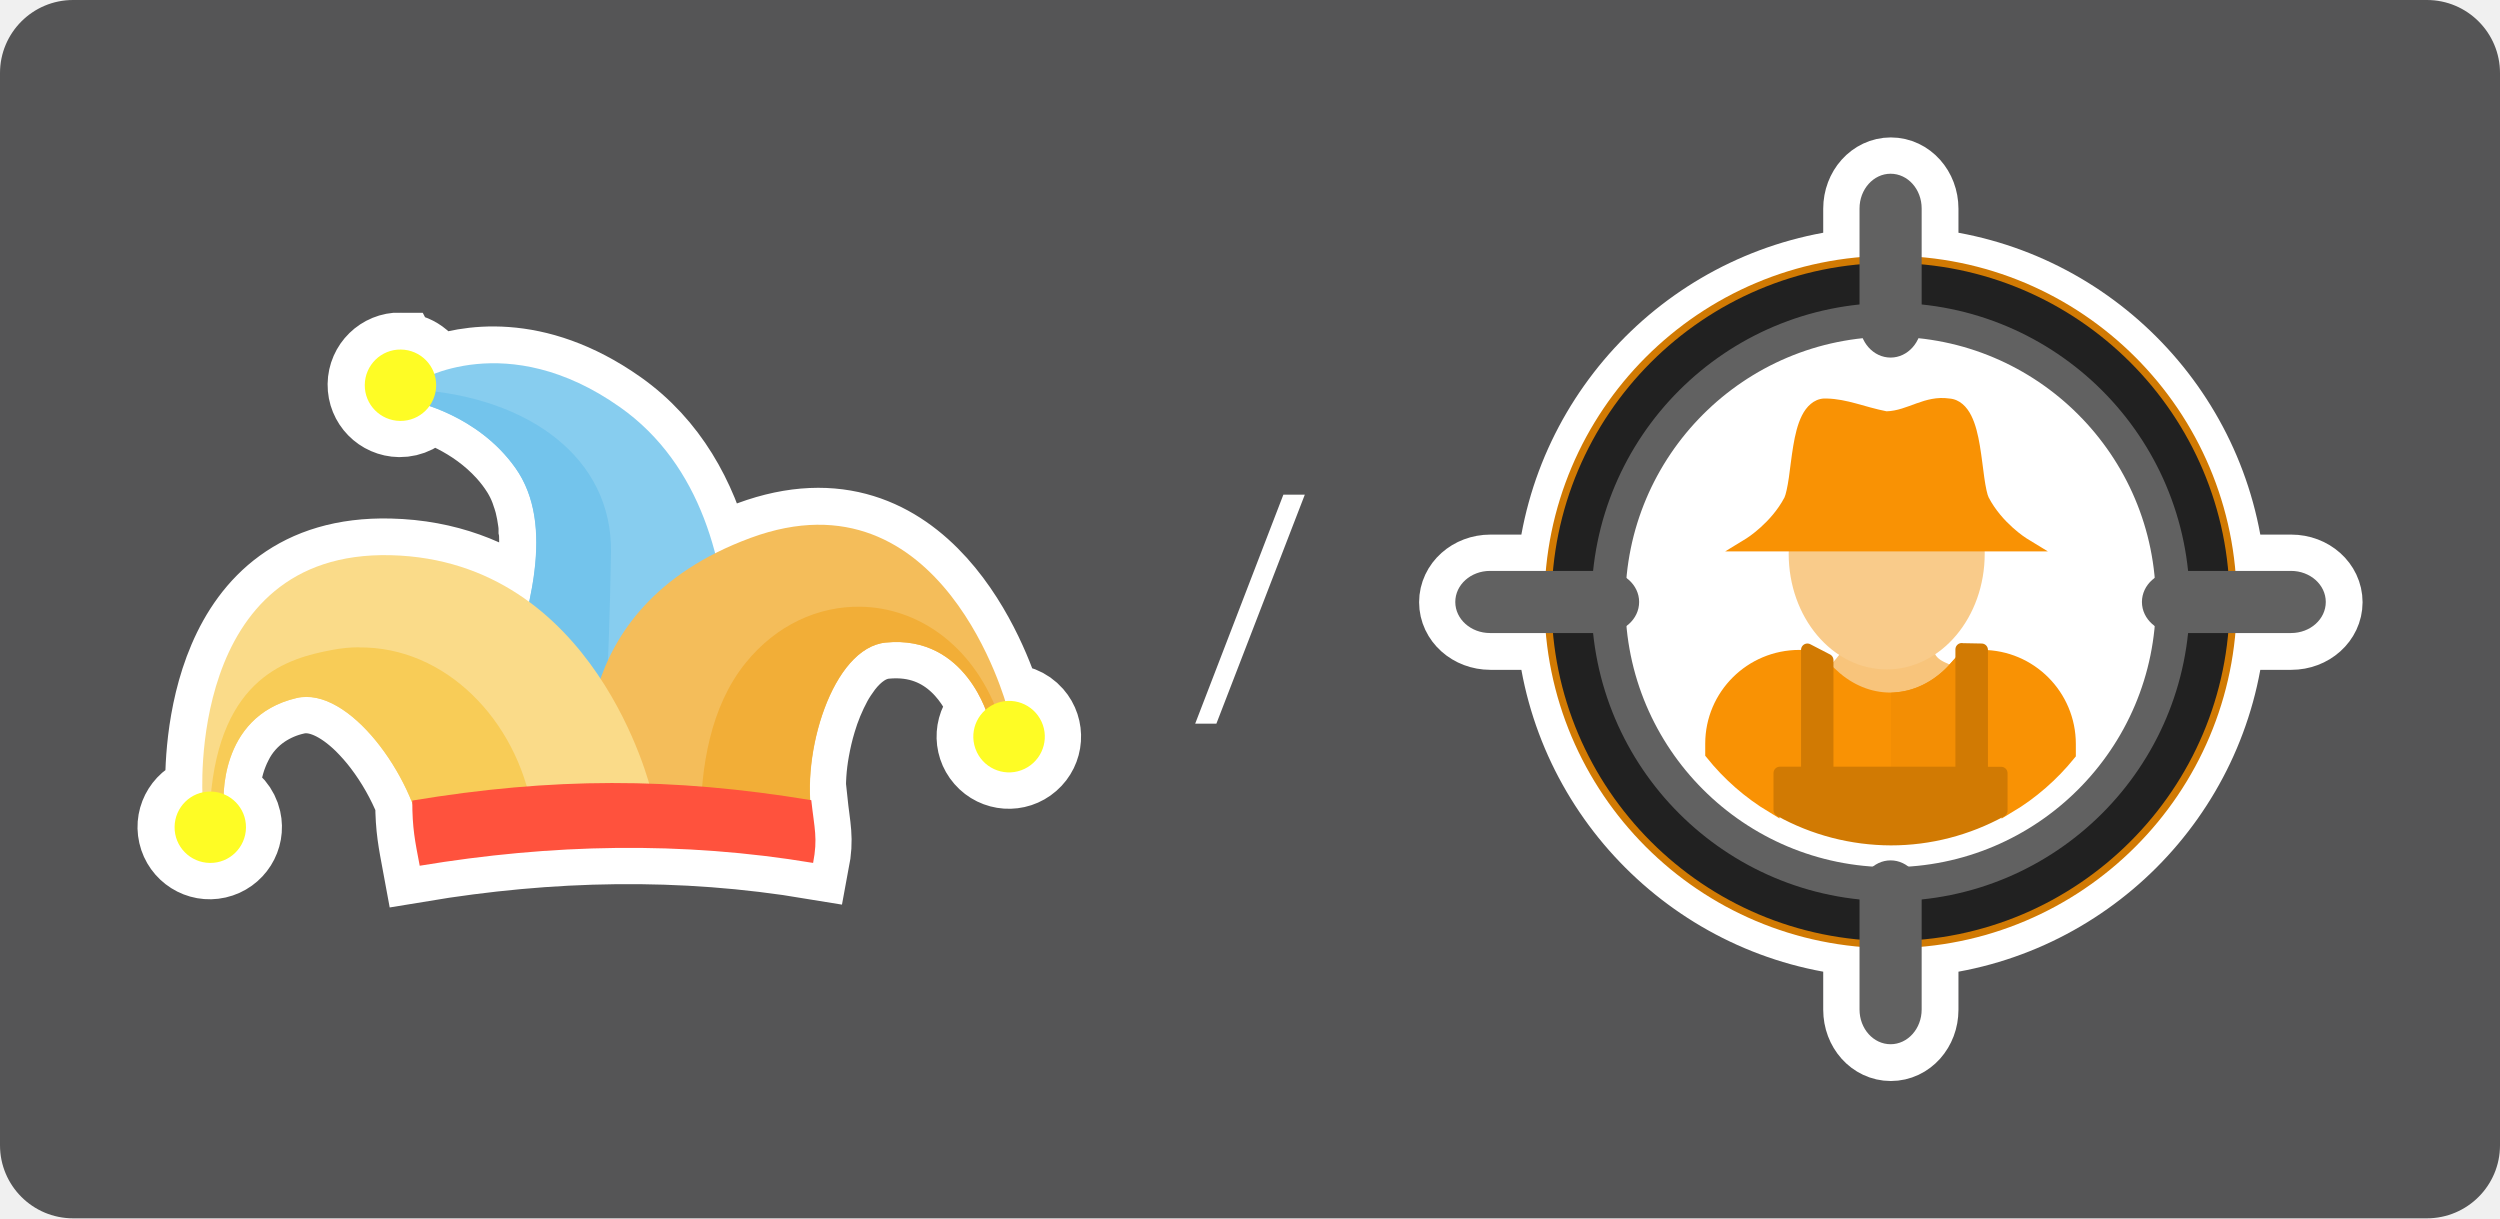
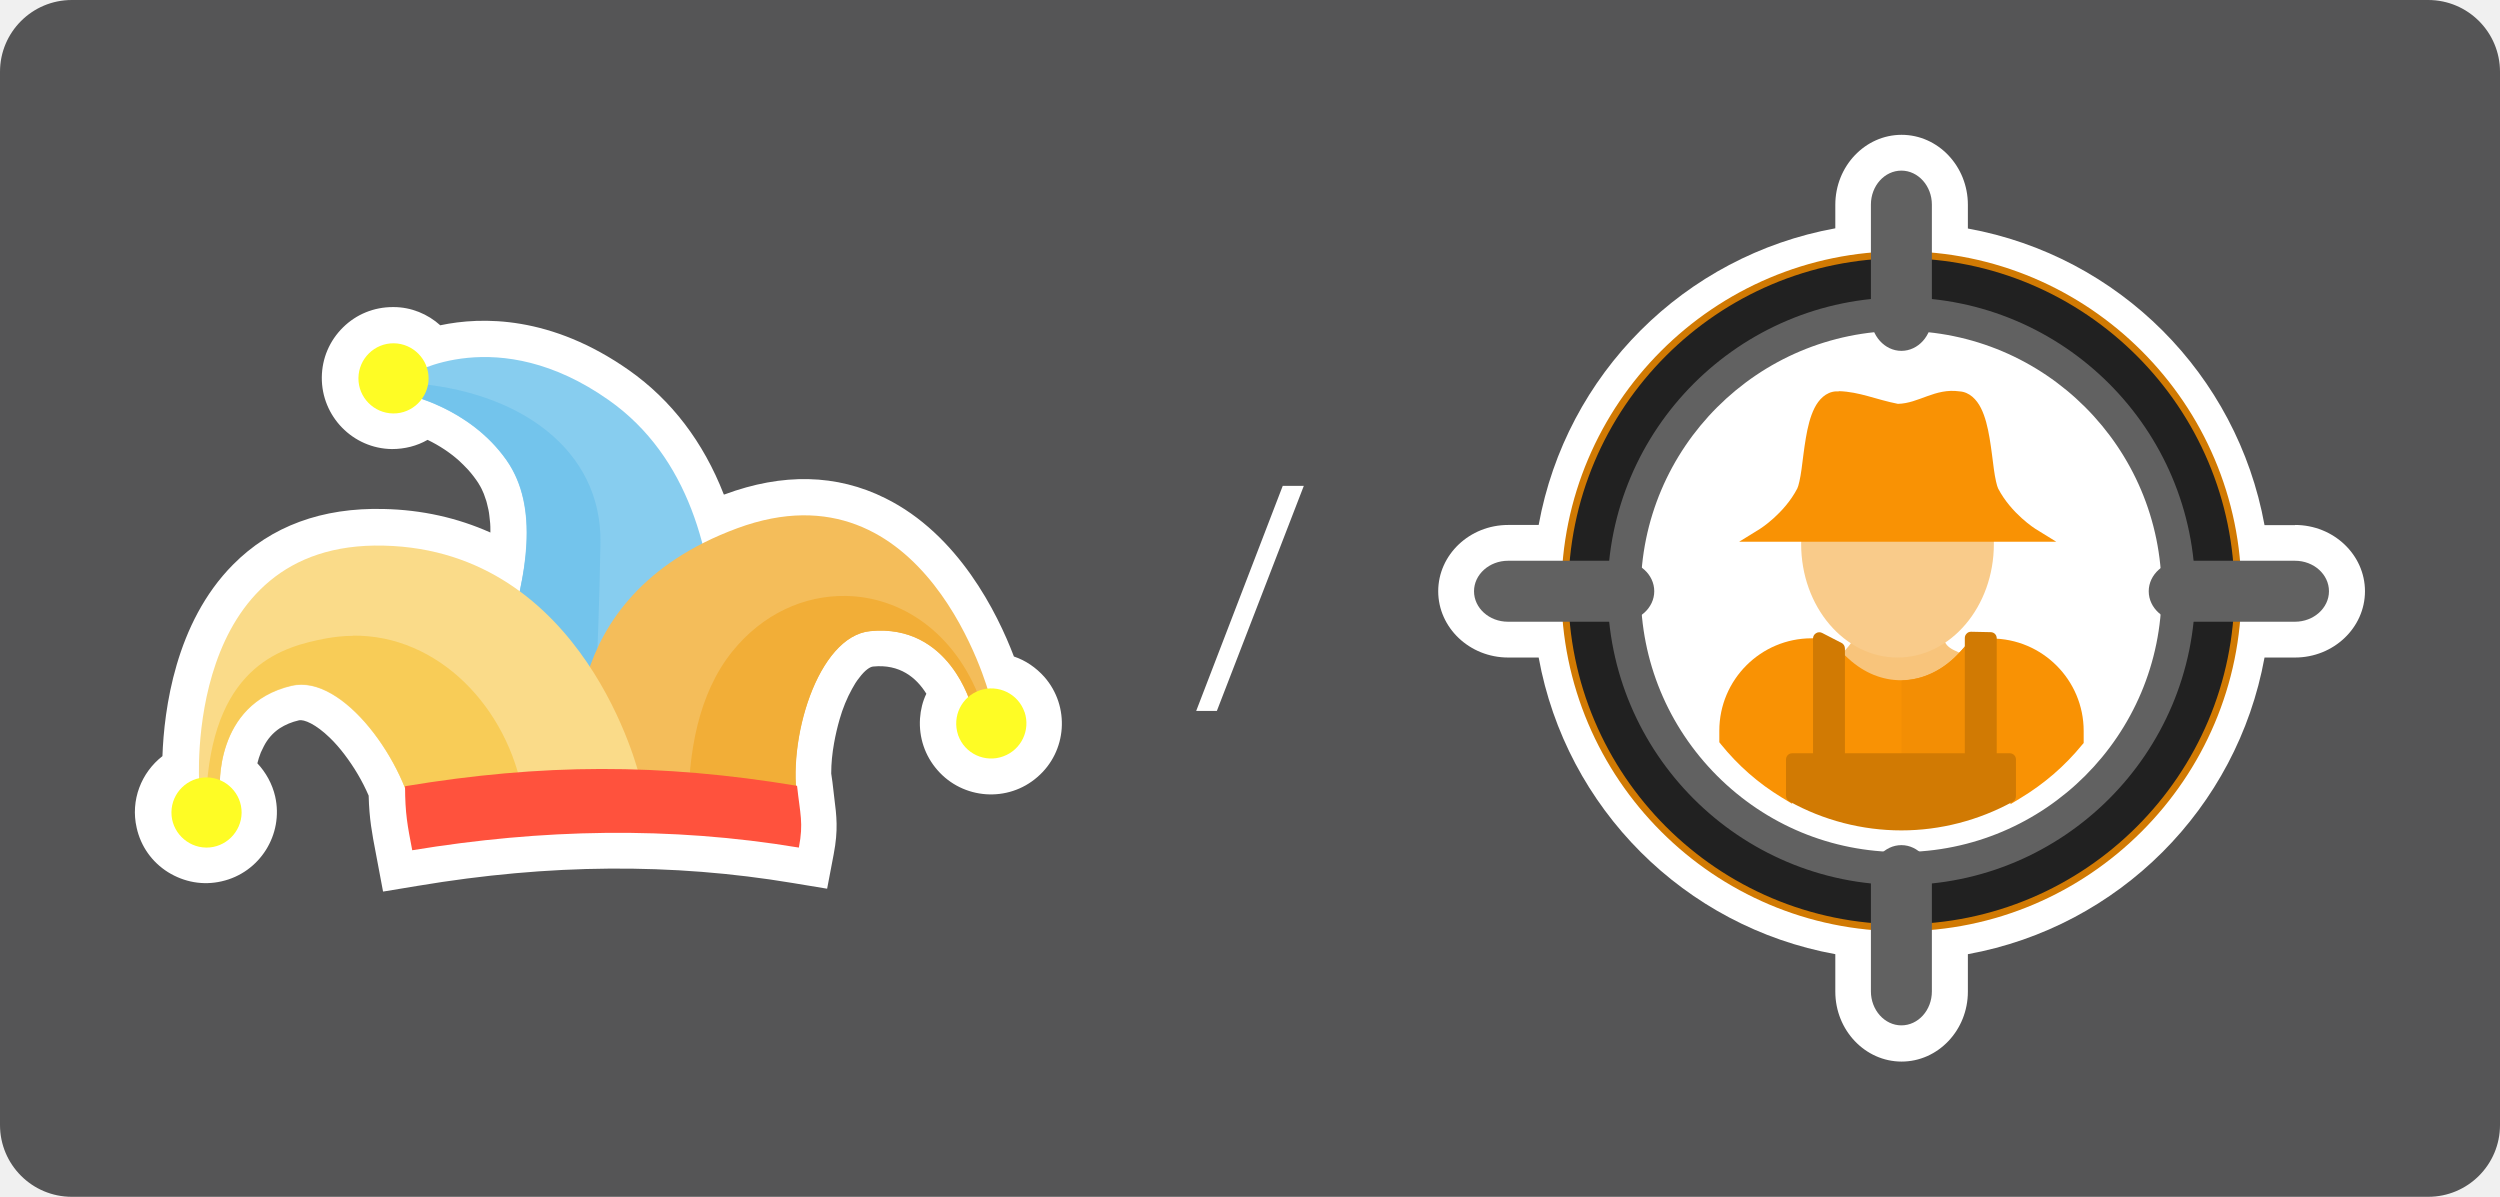
- <svg xmlns="http://www.w3.org/2000/svg" width="205.2" height="100" viewBox="0 0 205.2 100">
+ <svg xmlns="http://www.w3.org/2000/svg" width="122.2" height="58.5" viewBox="0 0 122.2 58.5">
  <g id="Hintergrund">
-     <rect id="Hintergrund-2" data-name="Hintergrund" x="0" width="205.2" height="100" rx="6" ry="6" fill="#555556" />
-     <path id="Trennstrich" d="M98.1,59.4l7.24-18.8h1.76l-7.26,18.8h-1.74Z" fill="#fff" />
-   </g>
-   <g id="Headhunter">
-     <path d="M155.2,14.28c-1.41,0-2.55,1.27-2.55,2.85v4.59c-13.32,1.21-23.95,11.84-25.16,25.16h-5.16c-1.58,0-2.85,1.14-2.85,2.55s1.27,2.55,2.85,2.55h5.16c1.21,13.32,11.85,23.95,25.16,25.16v5.74c0,1.58,1.13,2.85,2.55,2.85s2.55-1.27,2.55-2.85v-5.74c13.32-1.21,23.95-11.84,25.16-25.16h5.16c1.58,0,2.85-1.14,2.85-2.55s-1.27-2.55-2.85-2.55h-5.16c-1.21-13.32-11.85-23.95-25.16-25.16v-4.59c0-1.58-1.14-2.85-2.55-2.85Z" fill="#fff" stroke="#fff" stroke-linecap="square" stroke-linejoin="round" stroke-width="6" />
-     <path d="M147.69,53.92c-3.94,0-7.15,3.18-7.15,7.12,0,.01,0,.02,0,.03v.76c1.38,1.72,3.06,3.19,4.95,4.33v-3.29h2.55v-8.95h-.35Z" fill="#f99204" fill-rule="evenodd" stroke="#f99204" stroke-linecap="round" stroke-miterlimit="7.58" stroke-width="1.15" />
-     <path d="M149.93,54.89s1.12-1.06,1.26-1.55c.13-.5,7.63-.16,7.63-.16,0,0-.33.63.76,1.16.61.3,1.26.55,1.92.73l-7.43,4.69-4.26-4.79.13-.07Z" fill="#f8c47b" />
-     <path d="M147.22,44.88c-.01.19-.02.38-.02.57,0,5.03,3.43,9.11,7.66,9.11s7.66-4.08,7.66-9.11c0-.19,0-.38-.02-.57" fill="#f9cb8a" fill-rule="evenodd" stroke="#f9cb8a" stroke-linecap="round" stroke-linejoin="round" stroke-width=".77" />
-     <path d="M149.93,32.71c-.08,0-.15,0-.23,0-.84.05-1.44.68-1.8,1.4s-.56,1.59-.71,2.49c-.15.9-.25,1.82-.36,2.6s-.26,1.43-.36,1.63c-1.1,2.1-3.12,3.36-3.12,3.36l-1.75,1.07h26.49l-1.75-1.07s-2.02-1.26-3.11-3.36c-.11-.2-.25-.85-.36-1.63s-.21-1.7-.36-2.6-.35-1.77-.71-2.49-.95-1.34-1.8-1.4c-2.04-.29-3.41,1-5.15,1.05-1.83-.36-3.22-1.01-4.93-1.05h0Z" fill="#f99204" fill-rule="evenodd" />
-     <path d="M160.54,54.83c-1.47,1.66-3.39,2.59-5.39,2.59-1.71,0-3.37-.68-4.74-1.93v7.38h10.13v-8.04Z" fill="#f99204" fill-rule="evenodd" stroke="#f99204" stroke-linecap="round" stroke-miterlimit="7.58" stroke-width="1.15" />
-     <path d="M160.54,54.83c-1.32,1.49-2.99,2.38-4.76,2.56v5.48h4.76v-8.04Z" fill="#f38e04" fill-rule="evenodd" stroke="#f38e04" stroke-linecap="round" stroke-miterlimit="7.58" stroke-width="1.15" />
-     <path d="M162.31,53.92v8.95h2.55v3.31c1.89-1.13,3.56-2.59,4.95-4.3v-.81c0-3.94-3.18-7.15-7.13-7.15h-.38Z" fill="#f99204" fill-rule="evenodd" stroke="#f99204" stroke-linecap="round" stroke-miterlimit="7.58" stroke-width="1.15" />
-     <path d="M161.02,53.3v10.15h-11.05v-9.27l-1.62-.84v10.11h-2.26v3.05c2.79,1.55,5.93,2.36,9.12,2.37,3.17,0,6.28-.81,9.05-2.33v-3.08h-1.61v-10.12l-1.62-.03h0Z" fill="#d17a03" stroke="#d17a03" stroke-linecap="square" stroke-linejoin="round" stroke-width="1.04" />
-     <circle cx="155.18" cy="49.41" r="25.98" fill="none" stroke="#d17a03" stroke-linecap="square" stroke-linejoin="round" stroke-width="4.87" />
-     <path d="M155.18,21.58c-15.35,0-27.83,12.48-27.83,27.83s12.48,27.83,27.83,27.83,27.83-12.48,27.83-27.83-12.48-27.83-27.83-27.83h0ZM155.18,25.28c13.35,0,24.13,10.78,24.13,24.13s-10.78,24.13-24.13,24.13-24.13-10.78-24.13-24.13,10.78-24.13,24.13-24.13h0Z" fill="#212121" />
-     <g>
-       <path d="M155.18,14.26h0c1.41,0,2.55,1.27,2.55,2.85v9.39c0,1.57-1.14,2.85-2.55,2.85h0c-1.41,0-2.55-1.27-2.55-2.85v-9.39c0-1.57,1.14-2.85,2.55-2.85Z" fill="#616161" />
-       <path d="M155.18,70.62h0c1.41,0,2.55,1.27,2.55,2.85v9.39c0,1.57-1.14,2.85-2.55,2.85h0c-1.41,0-2.55-1.27-2.55-2.85v-9.39c0-1.57,1.14-2.85,2.55-2.85Z" fill="#616161" />
-     </g>
-     <g>
-       <path d="M190.9,49.41h0c0,1.41-1.27,2.55-2.85,2.55h-9.39c-1.57,0-2.85-1.14-2.85-2.55h0c0-1.41,1.27-2.55,2.85-2.55h9.39c1.57,0,2.85,1.14,2.85,2.55Z" fill="#616161" />
-       <path d="M134.54,49.41h0c0,1.41-1.27,2.55-2.85,2.55h-9.39c-1.57,0-2.85-1.14-2.85-2.55h0c0-1.41,1.27-2.55,2.85-2.55h9.39c1.57,0,2.85,1.14,2.85,2.55Z" fill="#616161" />
-     </g>
-     <path d="M178.34,49.41c0,12.79-10.37,23.16-23.16,23.16-12.79,0-23.16-10.37-23.16-23.16,0,0,0,0,0,0,0-12.79,10.37-23.16,23.16-23.16s23.16,10.37,23.16,23.16Z" fill="none" stroke="#616161" stroke-linecap="square" stroke-linejoin="round" stroke-width="2.78" />
+     <rect id="Hintergrund-2" data-name="Hintergrund" width="122.2" height="58.5" rx="3.51" ry="3.51" fill="#555556" />
+     <path id="Trennstrich" d="M58.47,34.75l4.23-11h1.03l-4.25,11h-1.02Z" fill="#fff" />
  </g>
  <g id="Narr">
-     <path d="M32.86,28.65c-1.62-.02-2.95,1.28-2.97,2.9-.02,1.62,1.28,2.95,2.9,2.97.96.01,1.86-.45,2.42-1.22.39.13.77.28,1.14.44,1.18.51,2.64,1.31,4,2.52.35.31.68.64,1,.99.44.49.84,1.01,1.19,1.57l.08.13c.23.39.43.79.59,1.21l.06.16.11.33.05.14c.05.15.09.3.14.46l.04.16c.11.44.19.88.25,1.32l.03.21.03.33v.18s.02.09.02.09c.02.26.03.53.03.79v.14c0,.28,0,.56-.02.84v.16c-.02.28-.04.57-.07.85v.13s-.09.6-.09.6c-.03.25-.07.51-.11.76l-.05.33c-.06.32-.11.63-.18.96l-.03.16-.03.13c-2.95-2.17-6.68-3.72-11.38-3.83-15.4-.37-15.53,16.57-15.44,19.47-1.58.36-2.57,1.93-2.21,3.5.36,1.58,1.93,2.57,3.5,2.21,1.58-.36,2.57-1.93,2.21-3.5-.21-.93-.87-1.71-1.75-2.07l.02-.36c.06-.78.22-1.87.67-2.99.1-.25.21-.5.34-.75.54-1.1,1.37-2.03,2.39-2.71.78-.51,1.65-.88,2.56-1.08,1.75-.41,3.66.57,5.37,2.24.52.52,1.03,1.09,1.5,1.71,1.08,1.42,1.96,2.98,2.63,4.63.01,2.17.23,3.18.6,5.18,10.79-1.8,21.51-2.03,32.31-.23.39-2.05.1-2.78-.15-5.15h-.1s0-.08,0-.08v-.02c-.07-1.34.02-2.67.26-3.99.14-.78.32-1.56.55-2.32.32-1.09.76-2.15,1.3-3.15.25-.45.54-.88.85-1.3.91-1.18,2.01-1.96,3.25-2.08,5.32-.52,7.53,3.78,8.21,5.53-1.22,1.06-1.35,2.91-.28,4.13,1.06,1.22,2.91,1.35,4.13.28,1.22-1.06,1.35-2.91.28-4.13-.63-.72-1.57-1.09-2.53-.99-.85-2.77-6.46-18.75-20.91-13.42-.99.36-1.97.79-2.91,1.27-1.21-4.59-3.55-8.98-7.81-11.99-6.95-4.9-12.73-3.69-15.24-2.75-.4-1.17-1.5-1.97-2.74-1.98h0Z" fill="#fff" stroke="#fff" stroke-miterlimit="15.12" stroke-width="6" />
-     <path d="M58.35,66.13c.34.09,6-23.21-7.46-32.71-9.34-6.59-16.58-2.13-16.58-2.13l-.27,1.69s5.18,1.04,8.29,5.46c5.53,7.86-4.28,22.87-3.52,28.1l19.55-.41Z" fill="#87cdef" />
-     <path d="M34.19,31.99l-.16.98s5.18,1.04,8.29,5.46c3.27,4.66,1.17,11.82-.94,17.98l8.06,7.37s.56-8.84.71-18.44c.12-7.76-6.76-12.73-15.97-13.35h0Z" fill="#73c4ec" />
-     <path d="M48.41,64.14s-2.6-14.17,13.2-19.99c15.8-5.83,21.04,13.86,21.04,13.86l-1.49.99s-1.8-6.91-8.45-6.26c-4.4.43-7,9.2-6.03,14.4l-16.32.92-1.94-3.91Z" fill="#f4bd5a" />
-     <path d="M70.64,49.8c-3.45-.06-6.93,1.48-9.47,4.65-2.85,3.55-3.68,8.52-3.66,13.2l9.16-.52c-.98-5.19,1.63-13.96,6.03-14.39,6.66-.65,8.46,6.26,8.46,6.26l.74-.49c-2.16-5.7-6.67-8.63-11.25-8.71h0Z" fill="#f2ae37" />
-     <path d="M85.6,59.51c-.53-1.53-2.19-2.35-3.73-1.82-1.53.53-2.35,2.19-1.82,3.73,0,.02.01.04.02.05.55,1.52,2.24,2.31,3.76,1.75,1.5-.55,2.29-2.2,1.77-3.71" fill="#fefc25" />
-     <path d="M53.42,64.81s-4.53-18.83-21.36-19.24c-16.83-.4-15.43,19.92-15.43,19.92l1.73.46s-.53-7.12,5.97-8.66c4.31-1.02,9.61,6.45,10.36,11.68l16.99-2.07,1.72-2.09Z" fill="#fadb89" />
-     <path d="M29.46,53.13c-.75,0-1.5.08-2.27.23-3.45.66-9.15,2.14-9.92,12.31l1.09.29s-.53-7.12,5.97-8.66c4.3-1.02,9.61,6.45,10.36,11.68l8.99-2.52c-1.26-7.29-7.07-13.4-14.23-13.32h0Z" fill="#f8cc57" />
-     <path d="M14.33,67.87c.02-1.62,1.34-2.92,2.96-2.9s2.92,1.34,2.9,2.96-1.34,2.92-2.96,2.9-2.92-1.34-2.9-2.96h0" fill="#fefc25" />
-     <path d="M66.75,70.83c-10.79-1.8-21.51-1.56-32.3.23-.39-2.05-.61-3.06-.61-5.35,11.45-1.9,21.3-1.93,32.75-.03.26,2.37.54,3.1.15,5.15" fill="#ff523d" />
-     <path d="M29.94,31.59c.02-1.62,1.34-2.92,2.96-2.9s2.92,1.34,2.9,2.96-1.34,2.92-2.96,2.9c-1.62-.02-2.92-1.34-2.9-2.96" fill="#fefc25" />
+     <path d="M18.72,43.56l-.35-1.86c-.19-.99-.32-1.67-.35-2.81-.31-.72-.71-1.39-1.18-2.01-.22-.29-.46-.57-.72-.82-.68-.66-1.26-.91-1.51-.85-.35.08-.66.21-.94.39-.33.22-.6.53-.78.89-.06.12-.1.21-.14.29-.07.18-.13.36-.17.53.42.45.73,1.01.87,1.62.42,1.86-.75,3.73-2.62,4.15-.91.21-1.83.04-2.62-.45-.78-.49-1.33-1.26-1.53-2.17-.31-1.35.23-2.7,1.26-3.5.08-2.27.63-6.52,3.45-9.36,1.86-1.88,4.35-2.8,7.38-2.72,1.85.04,3.59.43,5.2,1.15h0v-.11c0-.11,0-.23-.01-.34l-.04-.37c-.02-.2-.06-.38-.11-.57l-.02-.08c-.01-.05-.03-.11-.05-.16l-.09-.26c-.07-.17-.14-.32-.23-.46l-.04-.07c-.13-.2-.31-.44-.5-.65-.14-.15-.29-.3-.44-.44-.45-.4-.96-.74-1.54-1.02-.52.3-1.12.45-1.74.45-1.91-.02-3.45-1.6-3.43-3.51.01-.93.38-1.79,1.04-2.44.65-.64,1.51-.99,2.43-.99h.04c.86,0,1.67.34,2.28.89,2.03-.43,5.42-.48,9.23,2.2,2.07,1.46,3.63,3.5,4.63,6.07h.03c2.85-1.06,5.49-1,7.86.18,3.58,1.77,5.48,5.61,6.29,7.74.57.19,1.08.54,1.49,1,1.26,1.44,1.11,3.64-.34,4.89-1.44,1.26-3.64,1.1-4.89-.34-.61-.7-.91-1.59-.85-2.52.03-.43.13-.84.31-1.21-.49-.79-1.3-1.46-2.6-1.33-.14.01-.39.16-.68.55-.13.16-.25.35-.35.54-.25.45-.46.96-.61,1.49-.11.38-.2.77-.27,1.16-.09.5-.14.99-.14,1.49l.06.42c.03.3.07.55.09.77.11.87.2,1.56-.03,2.76l-.32,1.68-1.69-.28c-5.89-.98-11.88-.94-18.32.14l-1.69.28ZM14.7,31.69c1.03,0,2.38.41,3.88,1.87.38.37.73.77,1.05,1.2.73.95,1.32,2,1.77,3.12l.12.31v.33c0,.41.02.74.05,1.04,5.44-.76,10.59-.82,15.66-.17l-.12-.95c-.05-.91.02-1.83.18-2.73.09-.51.21-1.04.36-1.54.22-.75.53-1.49.9-2.18.2-.36.41-.68.65-.99,1.11-1.43,2.31-1.82,3.12-1.9.5-.05.99-.04,1.45.01-.59-.65-1.28-1.22-2.07-1.61-1.49-.74-3.16-.75-5.09-.04-.52.19-1.03.41-1.52.66l-1.94.98-.55-2.1c-.7-2.68-2.01-4.7-3.89-6.03-1.88-1.32-3.54-1.75-4.87-1.79.32.22.63.47.92.72.25.22.49.46.72.71.32.36.62.75.88,1.15l.07.12c.19.32.35.64.48.97l.16.43c.05.14.08.26.11.38l.04.16c.07.29.14.62.18.96l.06.58c.01.18.02.38.02.57v.08c0,.18,0,.38-.01.58v.11c-.02.19-.03.38-.05.57l-.06.48c-.02.18-.05.35-.08.51l-.05.29c-.03.18-.07.37-.11.55l-.04.19-.6,2.6-2.15-1.58c-1.64-1.21-3.55-1.85-5.66-1.9-2.06-.05-3.63.5-4.81,1.68-.63.63-1.09,1.39-1.44,2.19.44-.22.91-.38,1.39-.49.26-.06.55-.1.88-.1Z" fill="#fff" />
+     <path d="M34.13,38.69c.2.05,3.51-13.58-4.37-19.13-5.46-3.85-9.7-1.25-9.7-1.25l-.16.99s3.03.61,4.85,3.19c3.23,4.6-2.5,13.38-2.06,16.44l11.44-.24Z" fill="#87cdef" />
+     <path d="M20,18.72l-.09.57s3.03.61,4.85,3.19c1.92,2.72.68,6.91-.55,10.52l4.72,4.31s.33-5.17.42-10.78c.07-4.54-3.95-7.45-9.34-7.81h0Z" fill="#73c4ec" />
+     <path d="M28.32,37.52s-1.52-8.29,7.72-11.7c9.24-3.41,12.31,8.11,12.31,8.11l-.87.58s-1.05-4.04-4.95-3.66c-2.57.25-4.1,5.38-3.53,8.42l-9.55.54-1.14-2.29Z" fill="#f4bd5a" />
+     <path d="M41.33,29.13c-2.02-.03-4.05.87-5.54,2.72-1.67,2.08-2.15,4.98-2.14,7.72l5.36-.3c-.57-3.04.95-8.17,3.53-8.42,3.89-.38,4.95,3.66,4.95,3.66l.43-.29c-1.26-3.34-3.9-5.05-6.58-5.09h0Z" fill="#f2ae37" />
+     <path d="M50.08,34.81c-.31-.9-1.28-1.37-2.18-1.07-.9.31-1.37,1.28-1.07,2.18,0,.01,0,.02.01.03.32.89,1.31,1.35,2.2,1.02.88-.32,1.34-1.28,1.04-2.17" fill="#fefc25" />
+     <path d="M31.25,37.92s-2.65-11.02-12.49-11.25c-9.85-.24-9.02,11.66-9.02,11.66l1.01.27s-.31-4.17,3.5-5.07c2.52-.59,5.62,3.77,6.06,6.83l9.94-1.21,1.01-1.22Z" fill="#fadb89" />
+     <path d="M17.24,31.08c-.44,0-.88.05-1.33.13-2.02.39-5.36,1.25-5.8,7.2l.64.17s-.31-4.17,3.5-5.07c2.52-.59,5.62,3.77,6.06,6.83l5.26-1.48c-.74-4.26-4.13-7.84-8.33-7.79h0Z" fill="#f8cc57" />
+     <path d="M8.38,39.7c.01-.95.79-1.71,1.73-1.7s1.71.79,1.7,1.73-.79,1.71-1.73,1.7-1.71-.79-1.7-1.73h0" fill="#fefc25" />
+     <path d="M39.05,41.43c-6.31-1.05-12.58-.91-18.9.13-.23-1.2-.35-1.79-.35-3.13,6.7-1.11,12.46-1.13,19.16-.02.15,1.39.32,1.81.09,3.01" fill="#ff523d" />
+     <path d="M17.52,18.48c.01-.95.79-1.71,1.73-1.7s1.71.79,1.7,1.73-.79,1.71-1.73,1.7c-.95-.01-1.71-.79-1.7-1.73" fill="#fefc25" />
+   </g>
+   <g id="Kopfgeldjäger">
+     <path d="M112.18,25.67h-1.49c-1.34-7.37-7.12-13.16-14.5-14.5v-1.16c0-1.89-1.46-3.42-3.24-3.42s-3.24,1.53-3.24,3.42v1.15c-7.37,1.34-13.16,7.12-14.5,14.5h-1.49c-1.89,0-3.42,1.46-3.42,3.24s1.53,3.24,3.42,3.24h1.49c1.34,7.37,7.13,13.16,14.5,14.5v1.83c0,1.89,1.46,3.42,3.24,3.42s3.24-1.53,3.24-3.42v-1.83c7.37-1.34,13.16-7.13,14.5-14.5h1.49c1.89,0,3.42-1.46,3.42-3.24s-1.53-3.24-3.42-3.24Z" fill="#fff" />
+     <path d="M88.56,31.2h-.01c-2.48,0-4.51,2.02-4.51,4.52v.56l.07.09c.84,1.04,1.84,1.92,2.98,2.61l.51.31v-2.18h1.49v-5.91h-.54Z" fill="#f99204" />
+     <path d="M89.87,32.11s.66-.62.73-.91c.08-.29,4.47-.1,4.47-.1,0,0-.19.37.44.68.36.18.73.32,1.12.43l-4.35,2.74-2.49-2.8.08-.04Z" fill="#f8c47b" />
+     <path d="M97.45,26.24c0-.12-.12-.22-.24-.21-.12,0-.21.11-.21.22h-8.5c0-.12-.09-.22-.21-.22-.13-.01-.23.09-.24.21,0,.12-.01.23-.01.35,0,3.06,2.11,5.55,4.71,5.55s4.71-2.49,4.71-5.55c0-.12,0-.23-.01-.35Z" fill="#f9cb8a" />
+     <path d="M89.87,19.13s-.09,0-.13,0c-.49.03-.84.4-1.05.82s-.33.93-.42,1.46c-.09.53-.15,1.07-.21,1.52s-.15.84-.21.95c-.64,1.23-1.82,1.97-1.82,1.97l-1.02.63h15.5l-1.02-.63s-1.18-.74-1.82-1.97c-.06-.12-.15-.5-.21-.95s-.12-.99-.21-1.52-.21-1.04-.42-1.46-.56-.79-1.05-.82c-1.2-.17-1.99.59-3.01.61-1.07-.21-1.88-.59-2.88-.62h0Z" fill="#f99204" fill-rule="evenodd" />
+     <path d="M95.82,31.85c-.8.9-1.83,1.4-2.9,1.4-.92,0-1.8-.36-2.55-1.04l-.56-.52v5.42h6.6v-5.93l-.59.67Z" fill="#f99204" />
+     <path d="M95.82,31.85c-.71.8-1.62,1.29-2.57,1.39l-.3.03v3.85h3.46v-5.93l-.59.67Z" fill="#f38e04" />
+     <path d="M97.32,31.2h-.54v5.91h1.49v2.2l.51-.31c1.14-.69,2.15-1.56,2.99-2.59l.08-.09v-.59c0-2.49-2.02-4.52-4.52-4.52Z" fill="#f99204" />
+     <path d="M98.24,36.82h-.64v-5.62c0-.17-.13-.3-.3-.3l-.95-.02c-.1,0-.16.03-.22.09-.06.06-.09.13-.09.22v5.63h-5.86v-5.12c0-.11-.06-.22-.16-.27l-.95-.49c-.09-.05-.21-.05-.3.01-.09.05-.15.15-.15.26v5.61h-1.02c-.17,0-.3.14-.3.3v1.78c0,.11.06.21.16.27,1.67.93,3.57,1.42,5.48,1.42,1.9,0,3.78-.49,5.44-1.4.1-.05.16-.15.16-.27v-1.8c0-.17-.14-.3-.3-.3Z" fill="#d17a03" />
+     <path d="M92.94,45.52c-9.16,0-16.62-7.46-16.62-16.62s7.46-16.62,16.62-16.62,16.62,7.46,16.62,16.62-7.46,16.62-16.62,16.62ZM92.94,15.13c-7.59,0-13.77,6.18-13.77,13.77s6.18,13.77,13.77,13.77,13.77-6.18,13.77-13.77-6.18-13.77-13.77-13.77Z" fill="#d17a03" />
+     <path d="M92.94,12.62c-8.98,0-16.28,7.3-16.28,16.28s7.3,16.28,16.28,16.28,16.28-7.3,16.28-16.28-7.3-16.28-16.28-16.28ZM92.94,43.02c-7.81,0-14.11-6.31-14.11-14.12s6.31-14.12,14.11-14.12h0c7.81,0,14.11,6.31,14.11,14.12s-6.31,14.11-14.12,14.11Z" fill="#212121" />
+     <path d="M92.94,8.34h0c.82,0,1.49.75,1.49,1.66v5.49c0,.92-.67,1.66-1.49,1.66h0c-.82,0-1.49-.75-1.49-1.66v-5.49c0-.92.67-1.66,1.49-1.66Z" fill="#616161" />
+     <path d="M92.94,41.31h0c.82,0,1.49.75,1.49,1.66v5.49c0,.92-.67,1.66-1.49,1.66h0c-.82,0-1.49-.75-1.49-1.66v-5.49c0-.92.67-1.66,1.49-1.66Z" fill="#616161" />
+     <path d="M113.84,28.9h0c0,.82-.75,1.49-1.66,1.49h-5.49c-.92,0-1.66-.67-1.66-1.49h0c0-.82.75-1.49,1.66-1.49h5.49c.92,0,1.66.67,1.66,1.49Z" fill="#616161" />
+     <path d="M80.86,28.9h0c0,.82-.75,1.49-1.66,1.49h-5.49c-.92,0-1.66-.67-1.66-1.49h0c0-.82.75-1.49,1.66-1.49h5.49c.92,0,1.66.67,1.66,1.49Z" fill="#616161" />
+     <path d="M92.94,43.26c-7.92,0-14.36-6.44-14.36-14.36,0-7.92,6.44-14.36,14.36-14.36s14.36,6.44,14.36,14.36-6.44,14.36-14.36,14.36ZM92.94,16.17c-7.02,0-12.74,5.71-12.74,12.74,0,3.4,1.33,6.6,3.73,9.01,2.41,2.41,5.6,3.73,9,3.73h0c7.02,0,12.73-5.71,12.73-12.74s-5.71-12.74-12.74-12.74Z" fill="#616161" />
  </g>
</svg>
